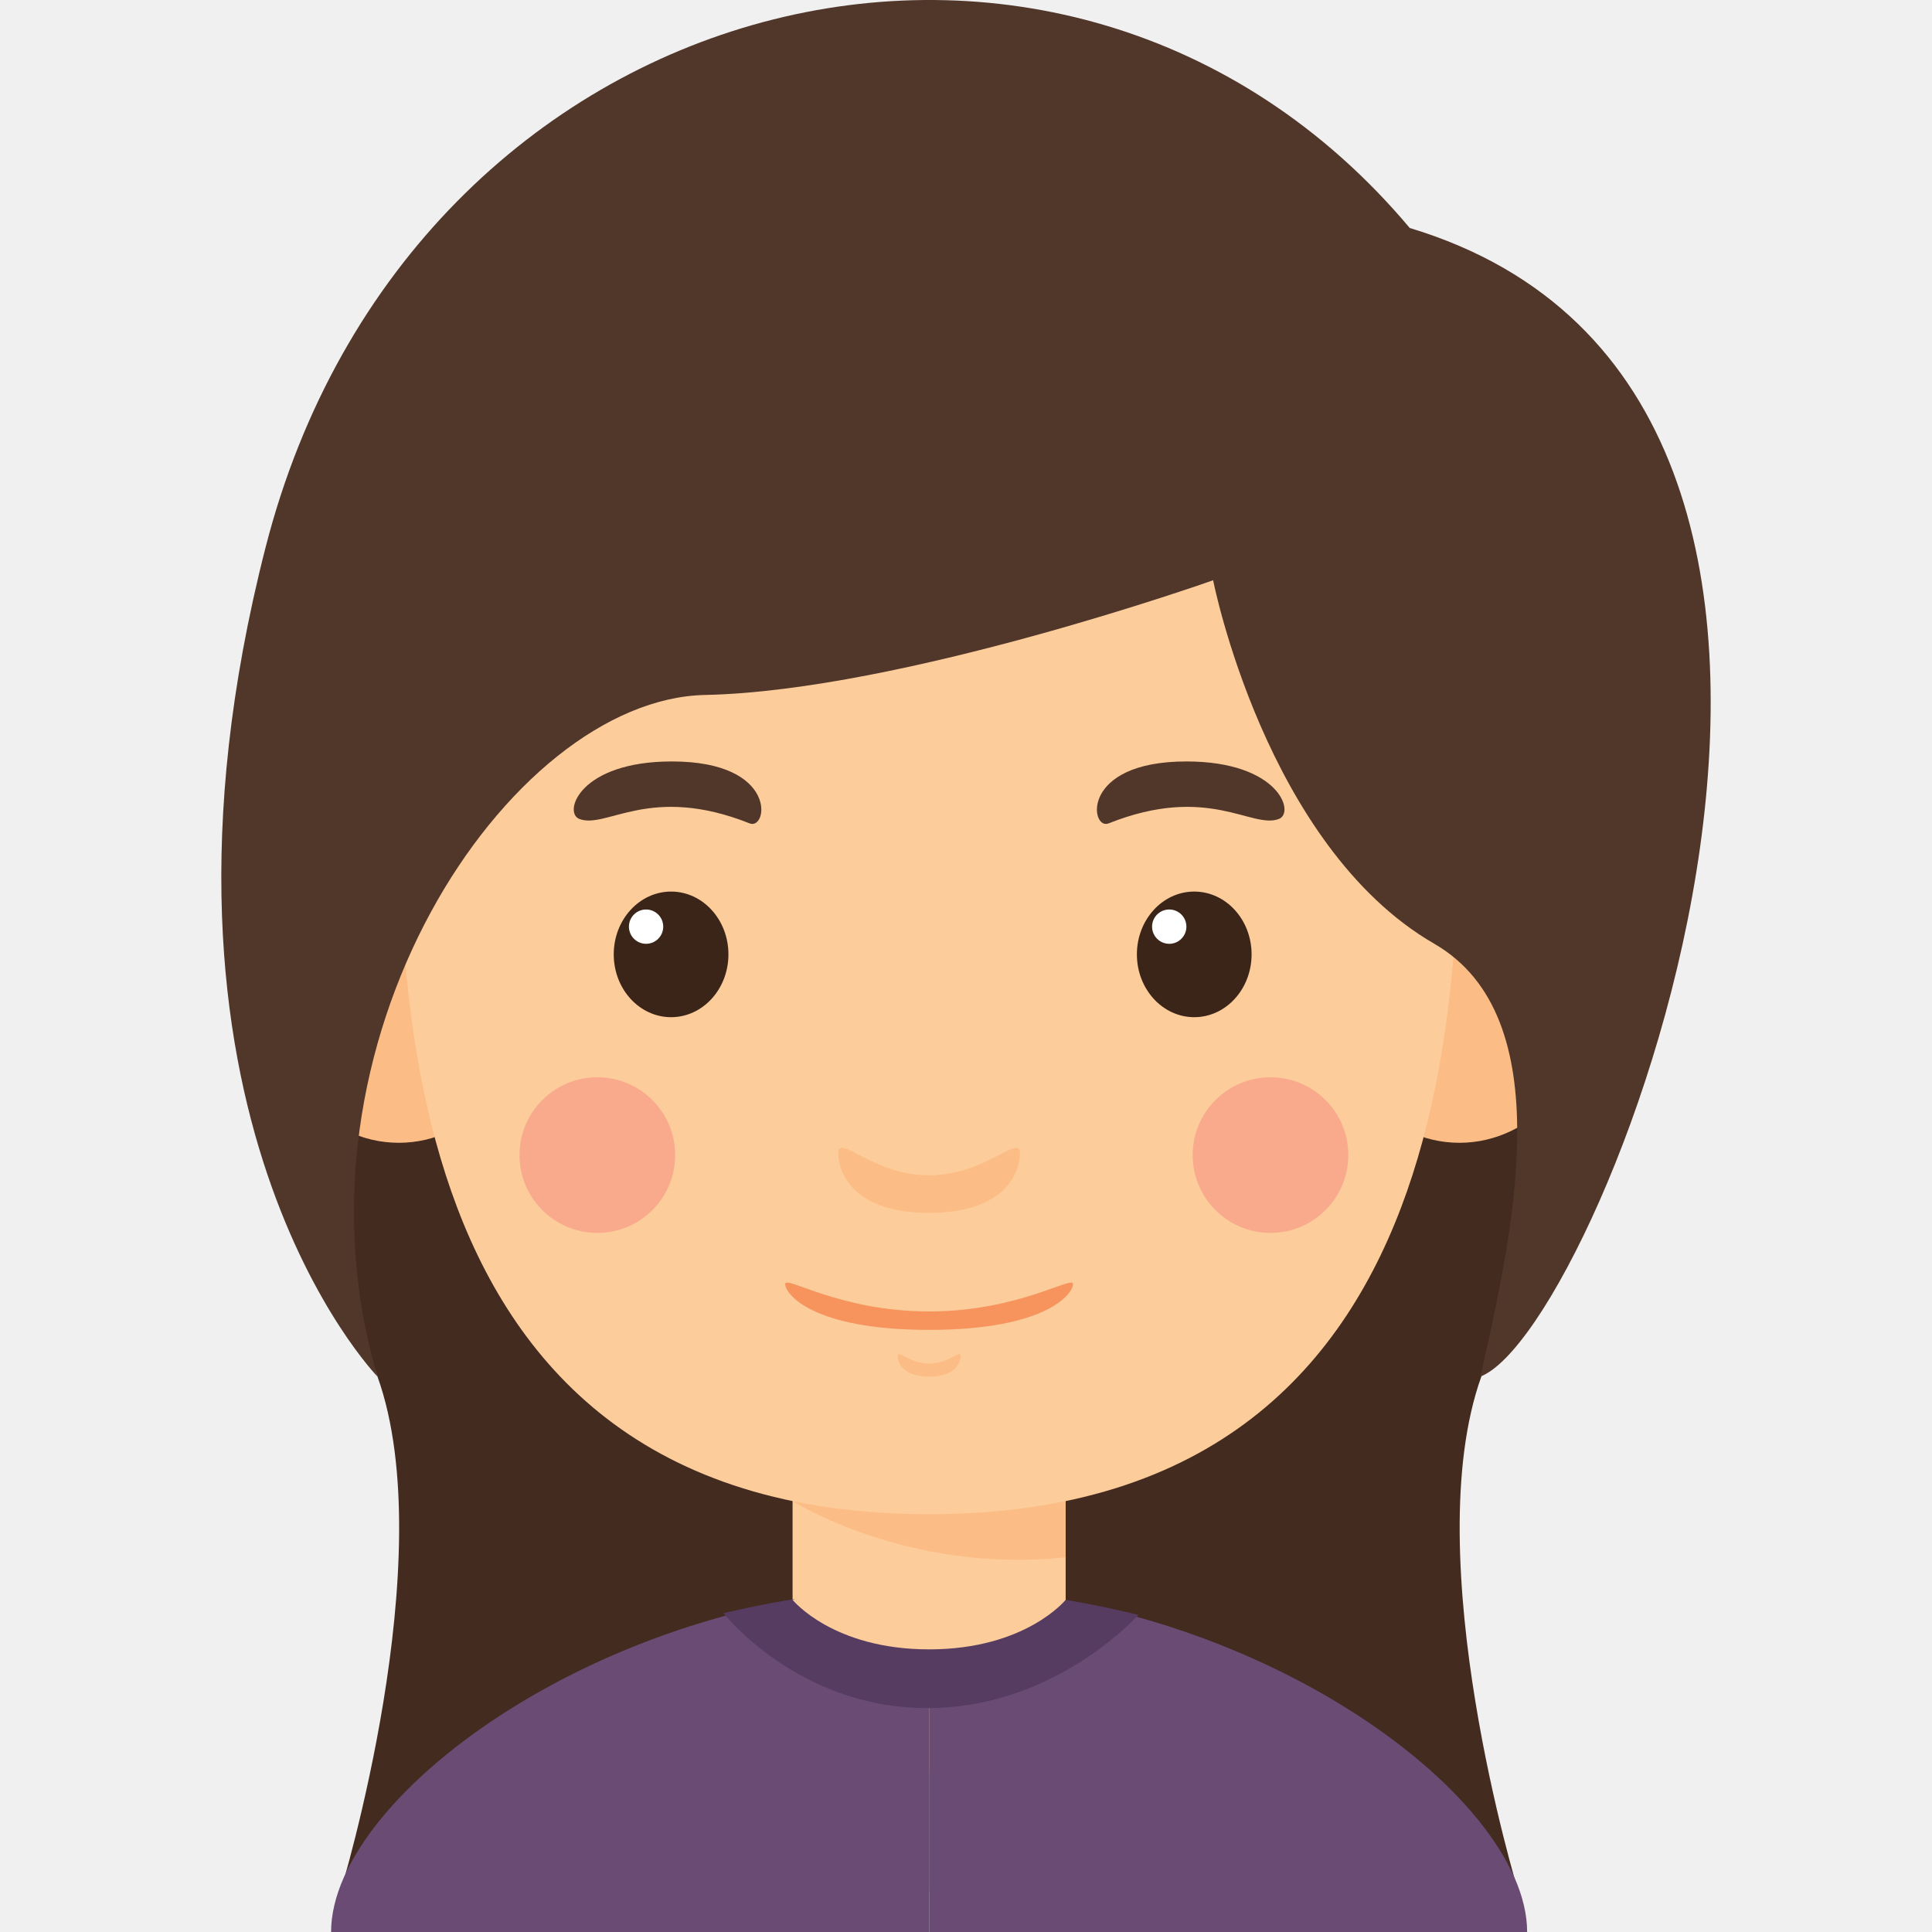
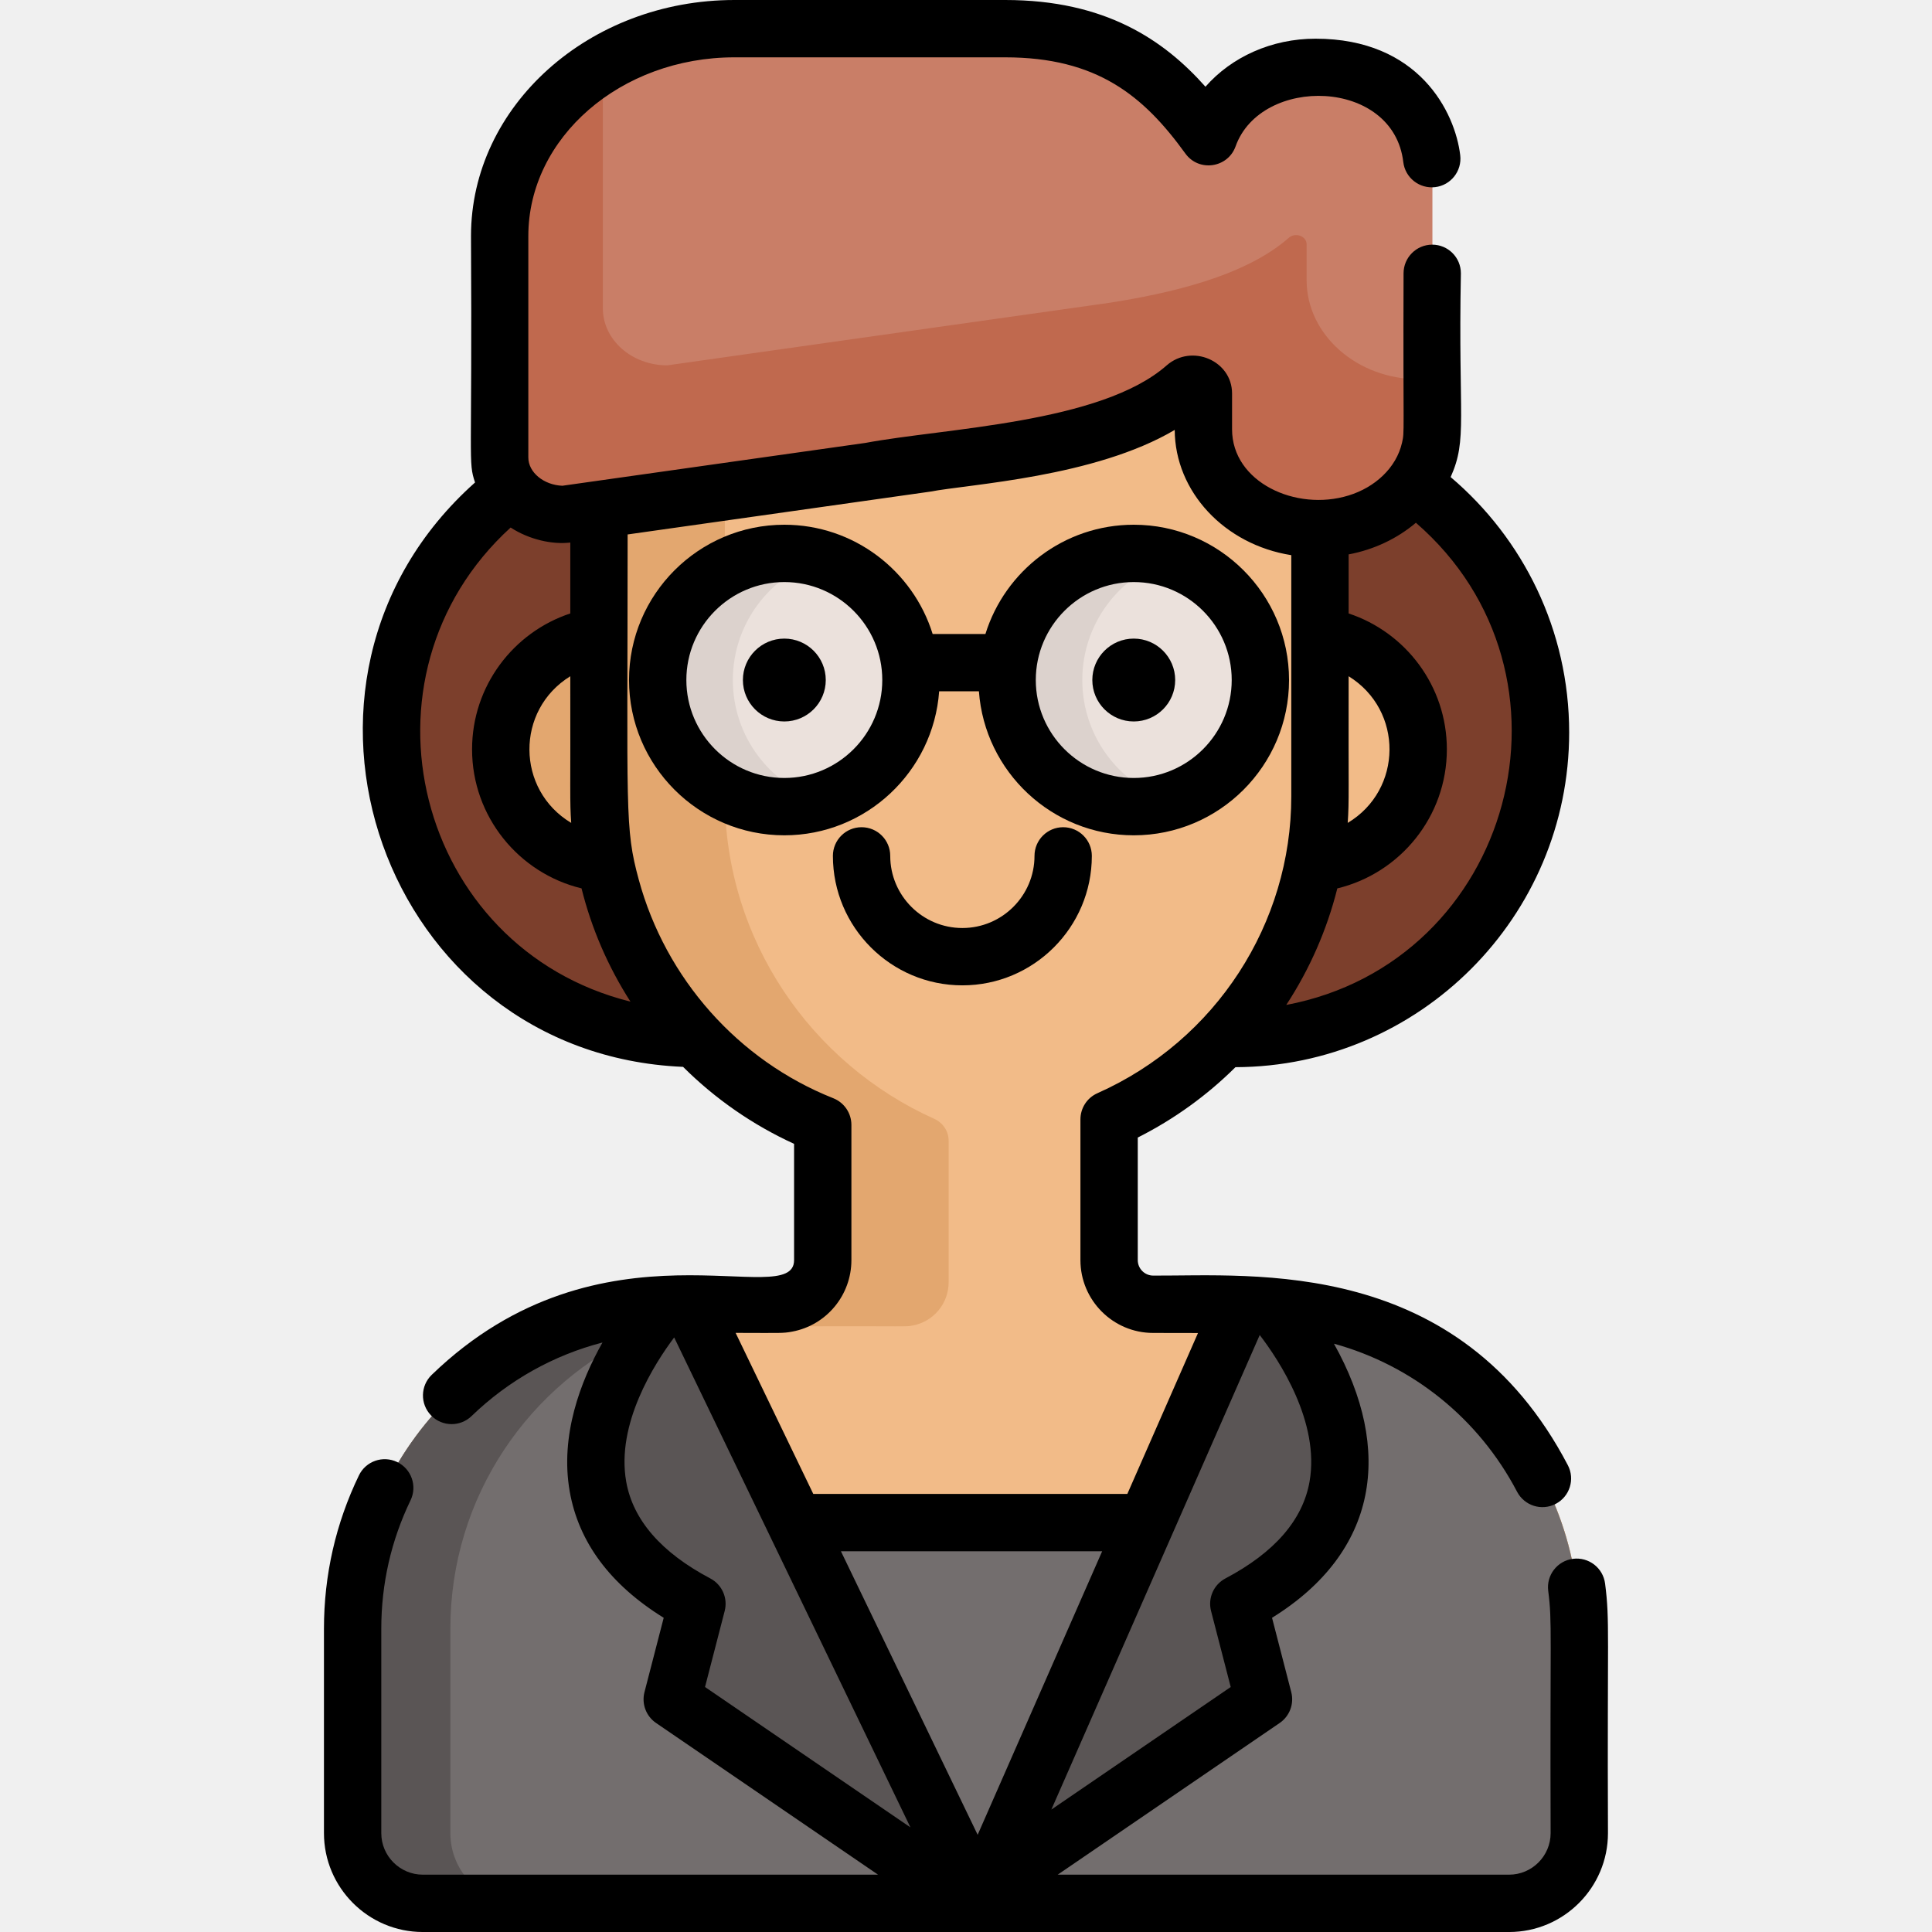
- <svg xmlns="http://www.w3.org/2000/svg" version="1.1" id="Capa_1" x="0px" y="0px" viewBox="0 0 207.964 207.964" style="enable-background:new 0 0 207.964 207.964;" xml:space="preserve">
+ <svg xmlns="http://www.w3.org/2000/svg" version="1.1" id="Capa_1" x="0px" y="0px" viewBox="0 0 511.999 511.999" style="enable-background:new 0 0 511.999 511.999;" xml:space="preserve">
+   <path style="fill:#5A5555;" d="M332.391,452.016l0.091-0.071l0.091-0.051C332.533,451.915,332.482,451.955,332.391,452.016z" />
  <g>
-     <path style="fill:#432B1F;" d="M40.634,148.18c6.989,19.495-3.968,55.375-3.968,55.375h63.346V93.325l-69.52,13.325   C30.493,106.649,34.315,130.553,40.634,148.18z" />
-     <path style="fill:#432B1F;" d="M159.452,148.18c-6.989,19.495,3.969,55.375,3.969,55.375h-63.347V93.325l69.519,13.325   C169.593,106.649,165.772,130.553,159.452,148.18z" />
-     <g>
-       <g>
-         <rect x="85.315" y="157.699" style="fill:#FDCC9B;" width="29.395" height="32.922" />
-         <path style="fill:#FCBC85;" d="M85.315,161.577c0,0,12.365,7.874,29.395,6.05v-9.928H85.315V161.577z" />
-         <ellipse style="fill:#FCBC85;" cx="42.928" cy="106.649" rx="14.343" ry="16.364" />
-         <ellipse style="fill:#FCBC85;" cx="157.096" cy="106.649" rx="14.343" ry="16.364" />
-         <path style="fill:#FDCC9B;" d="M157.038,75.394c0-24.103-17.637-41.741-57.025-41.741c-39.39,0-57.026,17.637-57.026,41.741     c0,24.104-4.115,87.597,57.026,87.597C161.153,162.99,157.038,99.498,157.038,75.394z" />
-         <g>
-           <g>
-             <ellipse style="fill:#3B2519;" cx="72.237" cy="102.731" rx="6.173" ry="6.761" />
-             <circle style="fill:#FFFFFF;" cx="69.545" cy="99.746" r="1.846" />
-           </g>
-           <path style="fill:#51362A;" d="M62.362,88.154c2.918,1.118,7.606-3.798,18.334,0.478c1.956,0.78,3.124-6.668-8.377-6.668      C62.362,81.964,60.598,87.479,62.362,88.154z" />
-           <g>
-             <ellipse style="fill:#3B2519;" cx="128.55" cy="102.731" rx="6.173" ry="6.761" />
-             <circle style="fill:#FFFFFF;" cx="125.859" cy="99.746" r="1.847" />
-           </g>
-           <path style="fill:#51362A;" d="M137.663,88.154c-2.919,1.118-7.605-3.798-18.335,0.478c-1.955,0.78-3.123-6.668,8.378-6.668      C137.663,81.964,139.426,87.479,137.663,88.154z" />
-         </g>
-         <path style="fill:#FCBC85;" d="M100.012,126.511c-6.1,0-9.774-4.556-9.774-2.352c0,2.205,1.764,6.394,9.774,6.394     c8.01,0,9.773-4.189,9.773-6.394C109.786,121.955,106.112,126.511,100.012,126.511z" />
-         <path style="fill:#FCBC85;" d="M100.012,146.782c-2.109,0-3.381-1.576-3.381-0.813s0.61,2.211,3.381,2.211     s3.381-1.448,3.381-2.211S102.122,146.782,100.012,146.782z" />
-         <path style="fill:#F7945E;" d="M100.012,141.165c-9.668,0-15.493-3.936-15.493-2.939c0,0.998,2.796,4.924,15.493,4.924     c12.697,0,15.492-3.926,15.492-4.924C115.504,137.228,109.68,141.165,100.012,141.165z" />
-       </g>
-       <circle style="fill:#F9AA8D;" cx="64.298" cy="124.336" r="8.378" />
-       <circle style="fill:#F9AA8D;" cx="136.756" cy="124.336" r="8.377" />
-     </g>
-     <path style="fill:#694B74;" d="M100.012,170.927v37.038H35.639C35.639,192.973,66.208,170.927,100.012,170.927z" />
-     <path style="fill:#694B74;" d="M100.012,170.927v37.038h64.372C164.384,192.973,133.816,170.927,100.012,170.927z" />
-     <path style="fill:#563C60;" d="M99.821,170.927c-7.271,0-14.715,1.005-21.933,2.72c0.049,0.063,8.006,10.214,21.933,10.214   c12.898,0,21.472-8.693,22.715-10.03C115.076,172,107.355,170.927,99.821,170.927z" />
-     <path style="fill:#FDCC9B;" d="M85.315,172.209c0,0,4.299,5.332,14.697,5.332c10.398,0,14.697-5.332,14.697-5.332   S99.461,166.657,85.315,172.209z" />
-     <path style="fill:#51362A;" d="M151.747,24.541C114.709-19.552,44.162-1.915,28.584,58.933   c-15.577,60.847,12.05,89.247,12.05,89.247C30.04,112.321,54.744,75.247,75.908,74.806c21.165-0.441,54.675-12.346,54.675-12.346   s5.625,28.622,23.81,39.132c13.669,7.9,8.477,31.122,4.949,46.588C172.569,143.149,211.712,42.619,151.747,24.541z" />
+     <circle style="fill:#7C3F2C;" cx="184.843" cy="194.102" r="81.113" />
+     <circle style="fill:#7C3F2C;" cx="327.125" cy="194.102" r="81.113" />
  </g>
+   <path style="fill:#E3A76F;" d="M418.528,431.637v54.16c0,10.281-8.326,18.607-18.607,18.607H112.055  c-10.281,0-18.607-8.336-18.607-18.607v-54.16c0-47.677,38.703-85.995,85.985-85.995h1.985c26.275-0.071,25.13,0.172,27.146-0.223  c5.399-1.013,9.471-5.753,9.471-11.476V302.31c0-2.512-1.489-4.761-3.788-5.794c-32.646-14.657-55.517-47.505-55.517-85.458V69.86  h191.073v141.198c0,38.085-23.054,71.014-55.882,85.59v37.295c0,6.462,5.237,11.699,11.699,11.699  c12.894,0.061,19.944-0.01,24.664-0.01c4.619,0,6.989,0.081,10.413,0.415C384.373,350.149,418.528,386.907,418.528,431.637z" />
+   <path style="fill:#F2BB88;" d="M418.528,431.637v54.16c0,10.276-8.33,18.607-18.607,18.607H145.41  c-10.271,0-18.597-8.326-18.597-18.597v-54.17c0-47.677,38.703-80.149,85.975-80.149c28.331-0.081,27.065,0.182,29.141-0.223  c5.389-1.013,9.471-5.753,9.471-11.476v-37.475c0-2.512-1.493-4.767-3.784-5.796c-32.658-14.658-55.531-47.507-55.531-85.459V69.86  h157.718v141.198c0,38.085-23.054,71.014-55.882,85.59v37.295c0,6.462,5.237,11.699,11.699,11.699  c25.535,0.111,28.179-0.273,35.077,0.405C384.373,350.149,418.528,386.907,418.528,431.637z" />
+   <path style="fill:#C0694E;" d="M379.552,44.081v69.698c0,14.434-13.36,26.244-29.698,26.244h-1.236  c-16.338,0-29.698-11.81-29.698-26.244v-9.501c0-2.188-2.968-3.272-4.73-1.742c-11.638,10.251-31.764,14.788-47.799,17.27  l-89.105,12.6l-27.784,3.93c-9.44,0-17.088-6.756-17.088-15.102V62.557c0-18.992,11.051-35.816,27.753-45.692  c9.886-5.855,21.737-9.268,34.459-9.268h71.764c26.437,0,41.012,10.828,53.896,28.635c3.798-10.625,15.092-18.384,28.331-18.384  C373.333,17.847,379.552,36.505,379.552,44.081z" />
+   <path style="fill:#C97E67;" d="M379.552,44.081v56.327c-0.77,0.061-1.56,0.091-2.35,0.091h-1.236  c-16.338,0-29.698-11.8-29.698-26.234v-9.511c0-2.178-2.968-3.272-4.73-1.732c-11.638,10.251-31.764,14.778-47.799,17.26  l-89.095,12.6l-27.794,3.94c-9.44,0-17.088-6.766-17.088-15.102V23.043c0-2.087,0.132-4.153,0.405-6.179  c9.886-5.855,21.737-9.268,34.459-9.268h71.764c26.437,0,41.012,10.828,53.896,28.635c3.798-10.625,15.092-18.384,28.331-18.384  C373.333,17.847,379.552,36.505,379.552,44.081z" />
+   <path style="fill:#E3A76F;" d="M132.696,198.575c0,16.745,13.575,30.321,30.32,30.321v-60.641  C146.271,168.255,132.696,181.829,132.696,198.575z" />
+   <path style="fill:#F2BB88;" d="M345.512,168.255v60.641c16.745,0,30.32-13.575,30.32-30.321  C375.832,181.829,362.258,168.255,345.512,168.255z" />
+   <path style="fill:#DCD2CD;" d="M334.012,180.215c0,15.052-9.916,27.804-23.59,32.048c-3.15,0.983-6.493,1.509-9.967,1.509  c-18.536,0-33.557-15.031-33.557-33.557c0-18.536,15.021-33.557,33.557-33.557c3.474,0,6.817,0.527,9.967,1.509  C324.096,152.411,334.012,165.153,334.012,180.215z" />
+   <path style="fill:#EBE1DC;" d="M334.012,180.215c0,15.052-9.916,27.804-23.59,32.048c-13.674-4.234-23.601-16.986-23.601-32.048  c0-15.072,9.926-27.814,23.601-32.048C324.096,152.411,334.012,165.153,334.012,180.215z" />
+   <path style="fill:#DCD2CD;" d="M241.413,180.215c0,15.062-9.937,27.814-23.601,32.058c-3.15,0.972-6.493,1.499-9.957,1.499  c-18.536,0-33.557-15.031-33.557-33.557c0-18.536,15.021-33.557,33.557-33.557c3.464,0,6.807,0.527,9.957,1.499  C231.476,152.401,241.413,165.143,241.413,180.215z" />
+   <path style="fill:#EBE1DC;" d="M241.413,180.215c0,15.062-9.937,27.814-23.601,32.058c-13.664-4.244-23.601-16.996-23.601-32.058  c0-15.072,9.937-27.814,23.601-32.058C231.476,152.401,241.413,165.143,241.413,180.215z" />
+   <g>
+     <polygon style="fill:#736E6E;" points="196.828,403.502 256.576,502.008 316.003,403.502  " />
+     <path style="fill:#736E6E;" d="M340.697,346.047c-3.303-0.322-2.406-0.397-6.487-0.401c-0.289,0-0.574,0.087-0.812,0.251   c-3.321,2.289-5.99,5.403-7.743,9.036l-69.161,143.352c-75.856-156.229-71.146-150.061-74.701-151.945l-0.452-0.134   c-1.265-0.375-2.581-0.572-3.9-0.542c-46.373,1.057-83.994,38.966-83.994,85.972v54.16c0,10.271,8.326,18.607,18.607,18.607   h287.866c10.276,0,18.607-8.331,18.607-18.607v-54.16C418.528,386.907,384.373,350.149,340.697,346.047z" />
+     <path style="fill:#736E6E;" d="M328.325,349.391c0.833-1.726,2.338-3.095,4.197-3.558c2.451-0.609,4.934,0.283,6.442,2.175   c8.057,10.11,35.911,50.332-8.09,75.594c-1.511,0.868-2.265,2.637-1.828,4.324l5.115,19.778c0.408,1.579-0.217,3.245-1.564,4.166" />
+   </g>
+   <g>
+     <path style="fill:#5A5555;" d="M183.951,348.326c-4.73,1.215-9.298,2.816-13.684,4.781c-29.941,13.401-50.918,43.423-50.918,78.53   v54.16c0,10.271,8.326,18.607,18.607,18.607h-25.9c-10.281,0-18.607-8.336-18.607-18.607v-54.16   c0-47.009,37.619-84.911,83.99-85.975h0.334c1.215,0.01,2.411,0.203,3.565,0.547l0.456,0.132c0.557,0.294,0.912,0.395,1.398,0.942   c0.041,0.041,0.081,0.091,0.122,0.142c0.111,0.132,0.233,0.304,0.365,0.496c0.071,0.081,0.132,0.182,0.192,0.284   C183.89,348.245,183.921,348.285,183.951,348.326z" />
+     <path style="fill:#5A5555;" d="M342.885,353.107c-4.42-6.5-5.957-8.423-11.071-6.898c-3.681,1.412,2.053-6.944-75.238,152.244   c-77.291-159.188-71.558-150.832-75.238-152.244c-5.114-1.525-6.651,0.398-11.071,6.898c-14.798,21.554-18.546,45.52,1.286,63.033   c8.549,7.546,13.563,7.232,12.388,11.79l-5.115,19.772c-0.355,1.388,0.081,2.836,1.094,3.788c0.405,0.375-3.494-2.37,76.656,52.914   c80.151-55.284,76.251-52.539,76.656-52.914c1.013-0.952,1.448-2.401,1.094-3.788l-5.115-19.772   c-1.175-4.558,3.839-4.244,12.388-11.79C361.431,398.626,357.683,374.661,342.885,353.107z" />
+   </g>
+   <path d="M166.421,141.62c0.017-0.002,0.035-0.005,0.053-0.007C166.458,141.615,166.442,141.617,166.421,141.62z" />
+   <path d="M425.365,419.664c-0.537-4.163-4.335-7.09-8.498-6.564c-4.163,0.527-7.111,4.335-6.574,8.498  c1.101,8.551,0.451,10.597,0.638,64.198c0,6.067-4.943,11.01-11,11.01h-119.63l58.827-40.199c2.643-1.806,3.87-5.076,3.068-8.174  l-5.094-19.701c28.192-17.475,32.162-44.46,16.41-72.638c20.719,5.701,38.31,19.725,48.526,39.231  c1.936,3.698,6.494,5.174,10.251,3.211c3.717-1.945,5.156-6.533,3.201-10.251c-28.93-55.281-83.207-50.119-109.869-50.24  c-2.269,0-4.102-1.843-4.102-4.102V301.46c9.693-4.882,18.404-11.213,25.89-18.647c48.791-0.152,88.436-39.888,88.436-88.71  c0-27.095-12.205-51.384-31.41-67.672c4.531-10.11,1.974-15.452,2.715-53.998c0-4.193-3.393-7.597-7.597-7.597  c-4.193,0-7.597,3.403-7.597,7.597c-0.142,43.625,0.316,41.729-0.405,44.892c-1.534,6.717-7.237,11.86-14.15,13.978  c-13.997,4.324-30.893-3.541-30.893-17.523c0-0.264,0-9.214,0-9.501c0-8.716-10.686-13.254-17.331-7.445  c-17.458,15.367-58.912,16.618-79.827,20.542c-8.399,1.188-12.016,1.7-13.431,1.899c0.022-0.003-7.305,1.032-66.882,9.454  c-4.943-0.192-9.025-3.545-9.025-7.495c0-16.792,0-41.886,0-58.677c0-26.113,24.502-47.363,54.615-47.363h71.764  c24.33,0,36.677,10.19,47.738,25.485c3.586,4.971,11.254,3.843,13.31-1.884c6.724-18.836,41.828-18.11,44.446,4.153  c0.496,4.163,4.274,7.131,8.437,6.645s7.141-4.264,6.655-8.437c-1.367-11.476-10.97-30.904-38.358-30.904  c-11.618,0-22.233,4.832-29.161,12.732C308.456,10.595,292.908,0,266.391,0h-71.764c-38.49,0-69.809,28.067-69.809,62.557  c0.361,60.8-0.817,59.627,1.074,65.302c-59.201,52.762-24.468,151.486,55.132,154.872c8.508,8.478,18.445,15.376,29.415,20.4v30.812  c0,13.895-50.891-13.223-96.033,30.407c-3.018,2.917-3.099,7.718-0.182,10.737c1.489,1.55,3.474,2.32,5.46,2.32  c1.904,0,3.809-0.709,5.277-2.127c9.841-9.509,21.766-16.144,34.7-19.504c-5.798,10.274-11.282,24.605-8.685,39.449  c2.356,13.465,10.727,24.715,24.912,33.508l-5.096,19.701c-0.801,3.099,0.425,6.368,3.069,8.174l58.827,40.199H112.055  c-6.067,0-11.01-4.943-11.01-11.01v-54.15c0-11.942,2.613-23.398,7.749-34.043c1.833-3.778,0.243-8.326-3.535-10.149  c-3.778-1.823-8.316-0.243-10.139,3.535c-6.148,12.732-9.268,26.406-9.268,40.658v54.15c0,14.444,11.75,26.204,26.204,26.204  h287.876c14.444,0,26.194-11.76,26.194-26.204C425.907,432.285,426.656,429.728,425.365,419.664z M357.4,179.212  c14.598,9.018,14.368,30.121-0.243,38.865C357.572,212.109,357.331,210.068,357.4,179.212z M354.402,235.438  c16.642-4.011,29.03-19.012,29.03-36.859c0-16.763-10.919-31.015-26.031-36.009v-15.649c6.797-1.276,12.925-4.234,17.827-8.387  c46.405,40.215,25.83,116.381-34.358,127.787C347.038,256.901,351.636,246.469,354.402,235.438z M215.122,119.387  C215.105,119.389,215.107,119.389,215.122,119.387L215.122,119.387z M215.901,119.277H215.9H215.901z M151.376,218.077  c-14.653-8.769-14.794-29.89-0.243-38.865C151.203,210.785,150.963,212.139,151.376,218.077z M135.322,139.8  c4.96,3.219,11.041,4.548,15.811,3.981v18.789c-15.102,4.994-26.031,19.245-26.031,36.009c0,17.837,12.388,32.838,29.009,36.849  c2.634,10.585,6.989,20.694,12.965,30.012C110.229,251.287,92.046,179.299,135.322,139.8z M209.972,352.884  c9.076-1.702,15.659-9.673,15.659-18.941v-35.826c0-3.12-1.894-5.915-4.791-7.07c-25.306-10.037-44.446-31.8-51.546-57.877  c-3.803-13.917-2.968-17.683-2.968-91.536c0.036-0.005,0.068-0.009,0.094-0.013c-0.032,0.004-0.062,0.009-0.082,0.011  c0.024-0.003,0.069-0.01,0.142-0.02c-0.002,0-0.005,0-0.007,0.001c0.058-0.008,0.083-0.012,0.087-0.012  c1.655-0.234,13.285-1.88,79.876-11.301c10.553-2.012,43.699-3.834,64.876-16.368c0.059,16.334,13.166,30.399,30.893,33.193  c0,11.447,0,47.829,0,63.934c0,33.542-19.816,64.607-51.374,78.652c-2.745,1.215-4.507,3.94-4.507,6.938v37.295  c0,10.646,8.65,19.296,19.255,19.296c4.679,0.021,8.585,0.025,11.9,0.022l-18.724,42.645h-83.226l-20.582-42.681  C206.776,353.241,207.478,353.373,209.972,352.884z M166.324,141.634C166.312,141.636,166.309,141.636,166.324,141.634  L166.324,141.634z M166.553,141.601c0,0-0.001,0-0.002,0C166.552,141.601,166.553,141.601,166.553,141.601z M186.838,447.073  l5.211-20.151c0.881-3.408-0.695-6.978-3.81-8.621c-12.993-6.858-20.492-15.486-22.289-25.645  c-2.706-15.305,7.455-31.212,12.713-38.22l62.61,129.833L186.838,447.073z M222.855,411.099h69.228l-32.993,75.14L222.855,411.099z   M333.839,353.794c5.085,6.634,15.994,23.07,13.201,38.863c-1.796,10.158-9.296,18.787-22.29,25.645  c-3.114,1.643-4.691,5.211-3.809,8.621l5.21,20.151l-47.531,32.48L333.839,353.794z" />
+   <circle cx="207.856" cy="180.215" r="10.98" />
+   <circle cx="300.456" cy="180.215" r="10.98" />
+   <path d="M248.885,183.206h10.537c1.541,21.298,19.349,38.159,41.034,38.159c22.692,0,41.153-18.461,41.153-41.153  s-18.461-41.153-41.153-41.153c-18.447,0-34.097,12.199-39.308,28.954H247.16c-5.21-16.754-20.861-28.954-39.308-28.954  c-22.692,0-41.153,18.461-41.153,41.153s18.461,41.153,41.153,41.153C229.536,221.365,247.344,204.504,248.885,183.206z   M300.455,154.252c14.314,0,25.96,11.645,25.96,25.96s-11.645,25.96-25.96,25.96c-14.315,0-25.961-11.645-25.961-25.96  S286.14,154.252,300.455,154.252z M207.852,206.171c-14.314,0-25.96-11.645-25.96-25.96s11.645-25.96,25.96-25.96  c14.314,0,25.96,11.645,25.96,25.96S222.167,206.171,207.852,206.171z" />
+   <path d="M255.037,261.127c18.919,0,34.31-15.391,34.31-34.31c0-4.196-3.4-7.597-7.597-7.597s-7.597,3.4-7.597,7.597  c0,10.54-8.576,19.116-19.116,19.116c-10.54,0-19.116-8.576-19.116-19.116c0-4.196-3.401-7.597-7.597-7.597  c-4.195,0-7.597,3.4-7.597,7.597C220.727,245.736,236.118,261.127,255.037,261.127z" />
  <g>
</g>
  <g>
</g>
  <g>
</g>
  <g>
</g>
  <g>
</g>
  <g>
</g>
  <g>
</g>
  <g>
</g>
  <g>
</g>
  <g>
</g>
  <g>
</g>
  <g>
</g>
  <g>
</g>
  <g>
</g>
  <g>
</g>
</svg>
